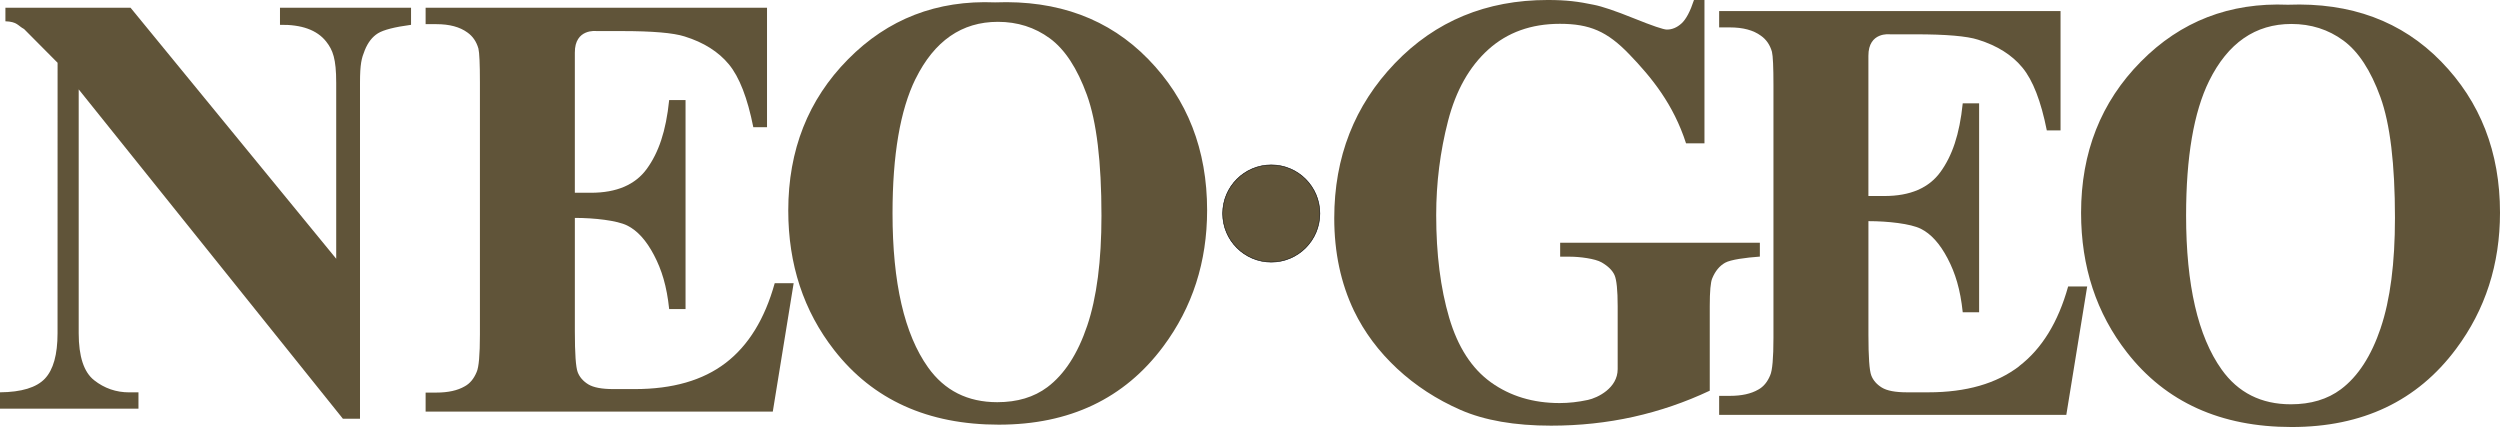
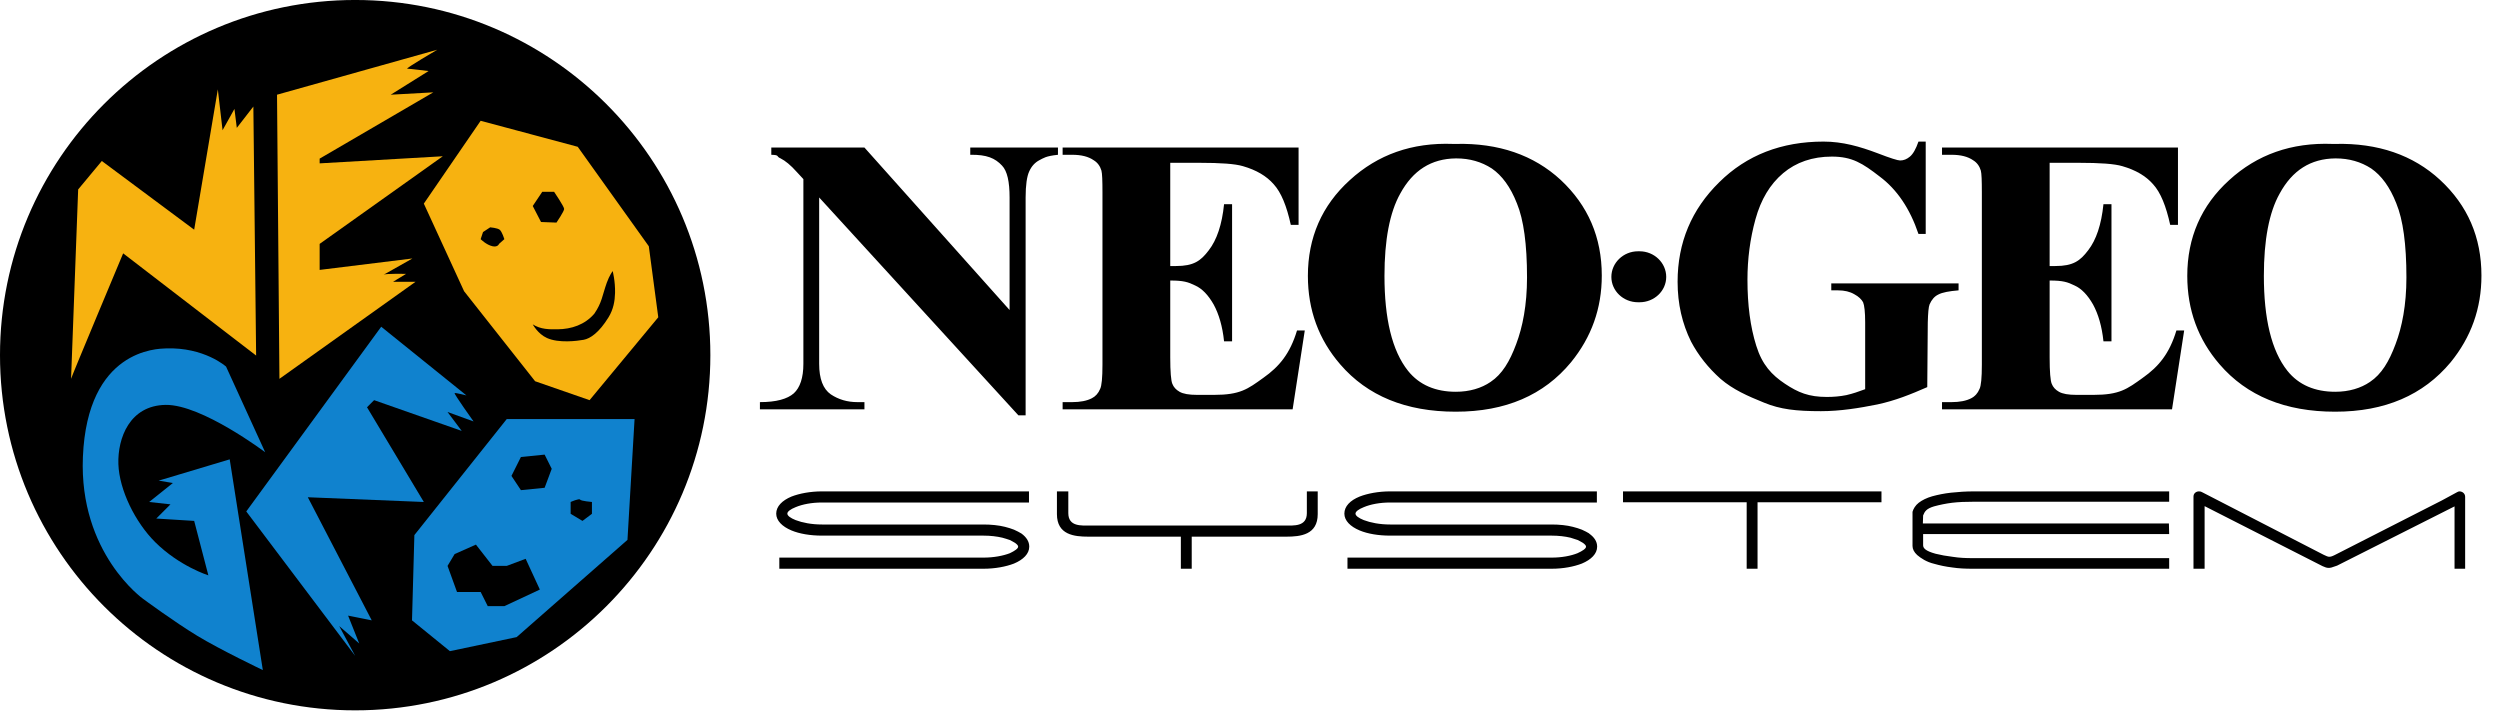
- <svg xmlns="http://www.w3.org/2000/svg" version="1.2" baseProfile="tiny" width="566.929" height="96.834" xml:space="preserve">
-   <g fill="#605439">
-     <path d="M353.812 58.21h2.244c2.096 0 5.68.432 7.157 1.297 1.477.859 2.45 1.824 2.92 2.89.47 1.067.709 3.42.709 7.053v14.266c0 4.305-4.55 6.498-6.74 6.974-2.202.475-4.34.713-6.422.713-6.006 0-11.191-1.563-15.563-4.69-4.365-3.13-7.529-8.02-9.492-14.69-1.959-6.662-2.936-14.405-2.936-23.25 0-7.296.895-14.412 2.685-21.345 1.796-6.934 4.846-12.337 9.155-16.215 4.309-3.874 9.71-5.812 16.193-5.812 6.787 0 10.758 1.718 15.753 6.91 5.109 5.306 10.01 11.336 12.87 20.188h4.179v-32.5h-2.378c-.857 2.604-1.793 4.372-2.816 5.305-1.027.937-2.139 1.403-3.328 1.403-.771 0-3.26-.847-7.463-2.539-4.2-1.694-7.244-2.723-9.118-3.085-3.455-.721-6.14-1.085-10.448-1.085-13.914 0-25.46 4.78-34.638 14.342-9.178 9.569-13.765 21.281-13.765 35.147 0 7.748 1.489 14.75 4.48 21.004 2.345 4.85 5.601 9.207 9.761 13.086 4.162 3.873 8.967 7 14.405 9.385 5.443 2.375 12.283 3.566 20.52 3.566 6.447 0 12.661-.666 18.662-1.998a82.643 82.643 0 0 0 17.326-5.932V69.427c0-3.36.19-5.472.572-6.331.682-1.636 1.65-2.806 2.909-3.513 1.255-.707 4.685-1.165 7.881-1.395v-3.139H353.8v3.139l.013.022z" />
-     <path d="M457.91 83.04c-5.16 3.951-12.03 5.926-20.596 5.926h-4.883c-2.617 0-4.507-.356-5.683-1.076-1.166-.72-1.973-1.641-2.399-2.764-.428-1.123-.643-4.201-.643-9.228V50.149c4.4 0 9.553.573 11.865 1.723 2.311 1.144 4.34 3.385 6.083 6.716 1.75 3.33 2.894 7.008 3.439 12.229h3.713V23.432h-3.713c-.729 7.12-2.404 11.899-5.035 15.546-2.63 3.648-6.871 5.472-12.717 5.472h-3.64V12.666c-.028-5.525 4.895-4.885 4.895-4.885h5.754c6.956 0 11.695.407 14.224 1.219 4.336 1.348 7.692 3.461 10.062 6.339 2.374 2.88 4.211 7.623 5.522 14.236h3.115V2.508h-77.42v3.707h2.441c2.975 0 5.32.629 7.031 1.886 1.22.854 2.055 2.072 2.503 3.643.229.94.342 3.48.342 7.615v57.264c0 4.582-.249 7.414-.747 8.496-.63 1.525-1.535 2.604-2.705 3.234-1.625.945-3.765 1.416-6.421 1.416h-2.444v4.307h78.73l4.732-29.117h-4.318c-2.256 8.105-5.965 14.134-11.13 18.083" />
-     <path d="M518.827 1.072c-13.193-.545-24.313 3.754-33.342 12.907-9.047 9.145-13.556 20.581-13.556 34.291 0 12.215 3.472 22.77 10.423 31.67 8.793 11.258 21.238 16.895 37.338 16.895 16.047 0 28.479-5.902 37.276-17.713 6.64-8.888 9.963-19.2 9.963-30.92 0-13.71-4.455-25.131-13.354-34.26-8.908-9.13-20.48-13.419-34.732-12.87m21.045 73.285c-2.157 6.376-5.166 11.02-9.037 13.918-3.035 2.273-6.818 3.406-11.351 3.406-6.73 0-11.96-2.635-15.705-7.896-5.365-7.532-8.05-19.17-8.05-34.924 0-13.255 1.736-23.419 5.212-30.497 4.266-8.62 10.487-12.93 18.664-12.93 4.443 0 8.37 1.25 11.777 3.746 3.409 2.495 6.214 6.775 8.41 12.83 2.202 6.064 3.301 15.19 3.301 27.406 0 10.256-1.076 18.574-3.234 24.953M226.502 96.302c16.047 0 28.477-5.904 37.276-17.713 6.639-8.899 9.962-19.2 9.962-30.92 0-13.711-4.455-25.13-13.356-34.26-8.906-9.13-20.48-13.417-34.73-12.87-13.193-.543-24.313 3.756-33.342 12.909-9.045 9.144-13.556 20.581-13.556 34.29 0 12.215 3.471 22.77 10.425 31.67 8.79 11.258 21.236 16.895 37.337 16.895M207.626 17.88c4.264-8.62 10.486-12.93 18.668-12.93 4.442 0 8.366 1.247 11.775 3.744 3.408 2.497 6.212 6.775 8.412 12.831 2.2 6.062 3.3 15.19 3.3 27.397 0 10.256-1.077 18.576-3.234 24.953-2.153 6.376-5.166 11.02-9.037 13.925-3.034 2.27-6.818 3.405-11.351 3.405-6.73 0-11.96-2.633-15.708-7.897-5.364-7.533-8.05-19.17-8.05-34.923 0-13.256 1.736-23.419 5.212-30.497" />
-     <path d="M180.004 64.225h-4.321c-2.255 8.104-5.966 14.135-11.127 18.082-5.162 3.951-12.03 5.926-20.588 5.926h-4.884c-2.617 0-4.505-.36-5.681-1.074-1.17-.722-1.973-1.644-2.4-2.766-.428-1.125-.643-4.202-.643-9.23V49.414c4.399 0 9.553.575 11.867 1.724 2.31 1.143 4.34 3.386 6.083 6.716 1.748 3.331 2.894 7.008 3.438 12.23h3.714V22.698h-3.714c-.728 7.117-2.405 11.899-5.036 15.546-2.626 3.649-6.87 5.47-12.715 5.47h-3.64V11.932c-.03-5.526 4.898-4.885 4.898-4.885h5.749c6.961 0 11.705.406 14.235 1.216 4.338 1.348 7.691 3.464 10.063 6.341 2.373 2.879 4.212 7.625 5.524 14.234h3.112V1.749h-77.42v3.73h2.44c2.975 0 5.32.63 7.033 1.884 1.217.854 2.05 2.072 2.5 3.644.227.94.341 3.48.341 7.613v57.265c0 4.582-.247 7.414-.744 8.488-.63 1.526-1.536 2.61-2.702 3.237-1.626.945-3.766 1.416-6.428 1.416h-2.44v4.307h78.73l4.732-29.118.024.01zM31.413 88.977h-2.09c-2.998 0-5.66-.92-7.99-2.762-2.323-1.843-3.487-5.384-3.487-10.64V20.269L77.753 94.95l3.885.006v-76.17c0-4.332.36-5.589 1.074-7.37.714-1.783 1.714-3.07 2.99-3.86 1.278-.788 3.783-1.43 7.51-1.927V1.754h-29.72V5.63c4.9-.09 8.398 1.172 10.472 3.79 1.519 1.94 2.278 3.861 2.278 9.368v39.89L29.605 1.754H1.228v3.074c2.697.09 2.794.993 4.23 1.756l7.601 7.651-.01 61.332c0 4.85-.958 8.282-2.871 10.302C8.263 87.889 4.868 88.92 0 88.966v3.707h31.399v-3.707l.014.011z" />
-     <path stroke="#000" stroke-width=".124" d="M299.304 48.417c0 6.086-4.934 11.018-11.016 11.018-6.087 0-11.02-4.936-11.02-11.018 0-6.087 4.936-11.018 11.02-11.018 6.087 0 11.016 4.934 11.016 11.018z" />
+ <svg xmlns="http://www.w3.org/2000/svg" viewBox="0 0 403 114.508">
+   <defs>
+     <clipPath id="a">
+       <path d="M0 618.062h1949.984V0H0Z" />
+     </clipPath>
+   </defs>
+   <g clip-path="url(#a)" transform="matrix(.21185 0 0 -.21185 -6.547724 122.7209)">
+     <path d="M30.908 309.03c0 149.251 121.013 270.264 270.262 270.264 149.25 0 270.264-121.013 270.264-270.264 0-149.25-121.014-270.262-270.264-270.262-149.249 0-270.262 121.012-270.262 270.262" />
+     <path fill="#f7b210" d="M405.683 391.905c-4.763 1.051-9.038 5.4-9.038 5.4l1.801 5.4 5.437 3.6s5.4-.449 7.2-1.8c1.8-1.35 3.6-7.2 3.6-7.2l-4.05-3.6s-.9-2.699-4.95-1.8m30.601 30.637 7.236 10.802h9.002s7.649-11.25 7.649-13.052c0-1.8-5.85-10.386-5.85-10.386l-11.738.449zm0-90.075c6.112-3.9 12.599-3.825 18.9-3.75 10.538.114 20.661 3.414 27.936 11.851 5.888 8.549 6.04 13.876 9.488 23.549 2.025 5.663 4.5 8.888 4.5 8.888s2.025-7.65 1.801-16.686c-.151-6.039-1.238-12.413-4.951-18.452-7.2-11.737-13.987-16.236-18.936-17.137-4.951-.899-18.9-2.699-27.902 1.35-7.049 3.187-10.836 10.387-10.836 10.387m-39.639 154.913-43.236-63.037 30.636-66.675 54.038-68.476 41.437-14.399 52.275 63.074-7.2 54.038-54.074 75.676zm-311.662-196.35 5.4 144.114 18.001 21.637 70.274-52.276 18.001 106.763 3.6-31.088 9.036 16.238 1.8-14.438 12.601 16.238 2.1-189.489-101.176 77.777s-39.637-94.576-39.637-95.476" />
+     <path fill="#f7b210" d="m241.696 507.217 121.95 34.237s-24.637-14.436-22.837-14.436c1.799 0 16.2-1.8 16.2-1.8l-28.801-18.001 32.4 1.8-86.475-50.436v-3.602l93.713 5.402-93.713-66.677v-19.798l70.577 8.699s-23.288-13.237-21.903-12.338c1.353.937 17.101.638 17.101.638l-9.899-6.038h17.099l-103.574-73.837z" />
+     <path fill="#1082ce" d="m232.696 235.155-29.774 65.176s-16.5 14.888-45.788 13.837c-6.451-.225-59.738-.638-63.151-82.613-3.038-73.312 45.826-107.963 45.826-107.963s23.662-17.474 41.175-28.087c17.512-10.649 49.912-26.1 49.912-26.1l-25.201 160.352-54.074-16.202 10.838-1.8-18.038-14.438 16.199-1.799-10.799-10.801 28.837-1.799 10.8-41.437s-21.975 6.9-40.463 25.274c-15.148 15.075-27.336 39.639-28.011 59.401-.638 19.761 8.624 44.7 36.037 45.037 27.451.337 75.675-36.038 75.675-36.038" />
+     <path fill="#1082ce" d="m218.296 190.118 102.675 140.549 64.874-52.275s-8.101 2.065-8.999 1.8c-.901-.224 14.399-21.599 14.399-21.599l-19.8 7.201 10.8-14.4-66.675 23.399-5.399-5.4 43.237-72.076-88.275 3.6 48.639-93.674-18.002 3.601 8.476-21.189-15.225 13.238 12.149-22.687z" />
+     <path fill="#1082ce" d="m371.446 148.68 5.4 9 16.2 7.199 12.637-16.199h10.8l14.401 5.4 10.799-23.4-27-12.637h-12.636l-5.402 10.799h-17.999zm93.675 48.637s6.562 2.926 7.2 1.801c.637-1.087 9-1.801 9-1.801v-9l-7.2-5.4-9 5.4zm-37.836 9.002-7.202 10.836 7.202 14.4 18.036 1.801 5.401-10.801-5.401-14.437zm-81.077-34.202-1.799-64.875 28.838-23.437 50.773 10.687 84.338 73.987 5.4 91.914h-97.275z" />
+     <path fill="#000000" d="M1681.461 146.52h-149.62c-5.312 0-10.431.197-15.549.984-4.922.591-9.45 1.575-13.584 2.756-5.906 1.378-10.237 4.331-12.993 6.691-2.362 2.168-3.544 4.531-3.544 6.893v25.986c.591 2.166 2.166 4.922 4.725 6.89 2.557 1.969 6.103 3.741 10.237 4.922 4.331 1.181 9.056 2.166 14.371 2.756 5.512.591 11.222.984 17.521.984h148.436v-7.874h-148.436c-6.299 0-11.812-.197-16.733-.788-4.728-.59-9.45-1.574-13.781-2.753-5.906-1.774-7.087-3.94-8.268-6.893l-.197-6.1h187.218l.197-8.074h-187.218v-8.465c0-2.166 1.575-4.331 9.447-6.497 3.94-.987 8.271-1.772 13.192-2.365 4.919-.785 9.844-.982 14.765-.982h149.814zm-309.077 0h-.394zm90.165 50.594h-94.298v-50.594h-8.271v50.594h-94.101v8.268h196.67zM992.238 170.93h-54.531v-24.411h-8.269v24.411h-70.477c-10.631 0-23.818 1.381-23.818 17.13v17.324h8.659v-16.539c0-10.434 10.04-9.447 16.537-9.447h148.239c6.693 0 16.733-.987 16.733 9.447v16.539h8.268V188.06c.001-15.749-13.189-17.13-23.82-17.13zm-178.359 25.989h-157.492c-7.874 0-14.961-1.381-20.08-3.546-3.937-1.575-6.299-3.347-6.299-4.922 0-1.575 2.362-3.344 6.299-4.919 5.119-1.971 12.206-3.349 20.08-3.349h122.844c5.906 0 11.615-.588 16.34-1.769 2.559-.591 4.724-1.378 6.89-2.169 2.165-.981 4.134-1.968 5.709-2.952 3.74-2.754 5.906-6.103 5.906-9.841v-.2c0-5.315-4.528-9.84-11.615-12.793-6.103-2.362-14.371-3.94-23.23-3.94h-155.326v8.468h155.326c7.874 0 14.962 1.378 20.08 3.344 3.74 1.772 6.3 3.546 6.3 4.921v.2c0 .785-.985 1.769-2.363 2.756-1.181.788-2.559 1.375-3.937 2.166-1.772.588-3.544 1.178-5.709 1.769-4.134.984-9.056 1.575-14.371 1.575h-122.844c-8.859 0-17.127 1.378-23.23 3.94-7.087 2.95-11.615 7.478-11.615 12.793 0 5.515 4.528 10.04 11.615 12.993 6.103 2.365 14.371 3.94 23.23 3.94h157.492zm432.116 0h-157.292c-7.875 0-14.962-1.381-20.08-3.546-3.937-1.575-6.3-3.347-6.3-4.922 0-1.575 2.363-3.344 6.3-4.919 5.118-1.971 12.205-3.349 20.08-3.349h122.841c5.908 0 11.618-.588 16.145-1.769 2.557-.591 4.725-1.378 6.888-2.169 2.168-.981 4.134-1.968 5.712-2.952h-.197c3.937-2.754 6.1-6.103 6.1-9.841v-.2c0-5.315-4.528-9.84-11.615-12.793-6.1-2.362-14.172-3.94-23.033-3.94h-155.324v8.468h155.324c7.877 0 14.767 1.378 19.689 3.344 3.934 1.772 6.496 3.546 6.496 4.921v.2c0 .785-.984 1.769-2.362 2.756-1.181.788-2.559 1.375-3.937 2.166-1.772.588-3.544 1.178-5.512 1.769-4.135.984-9.056 1.575-14.374 1.575h-122.841c-8.859 0-17.127 1.378-23.23 3.94-7.087 2.95-11.615 7.478-11.615 12.793 0 5.515 4.331 10.04 11.615 12.993 6.103 2.365 14.371 3.94 23.23 3.94h157.292zm656.349 8.464c2.166 0 4.331-1.575 4.331-4.134v-54.728h-8.071v47.444l-89.377-45.082-1.181-.397c-4.922-1.965-6.3-1.574-9.846 0l-1.179.594-88.591 45.079v-47.639h-8.465v54.926c0 2.559 2.165 3.937 4.134 3.937 1.184 0 1.771-.197 2.759-.787l92.129-47.448c3.544-1.574 4.137-2.359 8.468-.196l81.499 41.538 11.618 6.3c.591.396 1.376.593 1.772.593m-406.132 266.16v-70.281h-5.512c-6.497 19.293-16.34 33.861-29.527 43.702-12.996 10.042-20.871 15.161-36.423 15.161-14.765 0-27.167-4.331-37.01-12.599-10.043-8.468-16.931-20.081-21.065-35.042-4.134-14.962-6.1-30.317-6.1-46.067 0-19.095 2.166-35.829 6.691-50.203 4.528-14.565 11.812-22.24 21.852-28.939 10.04-6.691 18.111-10.037 31.892-10.037 4.921 0 9.843.393 14.764 1.375 5.122 1.184 9.056 2.562 14.369 4.531v50.791c0 7.874-.588 12.993-1.572 15.355-1.182 2.166-3.347 4.331-6.694 6.103-3.349 1.969-7.481 2.953-12.402 2.953h-5.119v5.315h96.858v-5.315c-7.284-.591-12.403-1.578-15.358-3.15-2.953-1.381-5.119-3.937-6.691-7.481-.788-1.968-1.184-6.496-1.378-13.78l-.394-49.216c-12.602-5.513-24.214-10.237-37.995-13.19-13.78-2.756-28.154-5.116-42.916-5.116-18.899 0-30.908 1.375-43.31 6.494-12.597 5.118-23.427 9.843-33.076 18.114-9.45 8.462-16.928 17.909-22.44 28.346-6.694 13.583-10.237 28.545-10.237 45.478 0 29.921 10.631 55.12 31.695 75.788 20.868 20.673 47.444 30.91 79.336 30.91 14.568 0 27.561-3.74 41.145-8.859 9.647-3.74 15.356-5.512 17.127-5.512 2.756 0 5.119.984 7.481 2.953 2.363 1.969 4.528 5.709 6.497 11.418zm-357.112-12.795h-.394v11.022c32.483.787 59.257-8.463 79.73-27.364 20.868-19.487 31.299-43.704 31.299-72.838 0-25.001-7.869-46.853-23.424-65.949-20.671-25.005-49.807-37.601-87.605-37.601v15.158c10.434 0 19.49 2.756 26.38 7.478 8.859 5.906 14.568 15.555 19.49 28.745 4.921 12.993 8.268 29.727 8.268 50.791 0 25.199-2.559 43.901-7.678 56.304-4.921 12.599-11.418 21.261-19.096 26.574-7.874 5.118-16.93 7.68-26.97 7.68m-.394 0c-18.702-.197-32.679-9.059-42.326-26.776-8.071-14.371-12.008-35.433-12.008-62.6 0-32.483 5.709-56.894 17.914-72.25 8.662-10.827 21.065-15.946 36.42-15.946v-15.158h-.197c-37.798 0-67.13 12.006-87.801 36.023-16.34 18.902-24.608 41.344-24.608 67.331 0 29.135 10.63 53.547 31.892 72.837 21.261 19.492 47.444 28.745 78.549 27.561h2.165zm-217.339-3.348v-78.549h4.331c13.584 0 18.899 3.937 25.002 12.009 6.103 7.874 10.04 19.492 11.615 35.042h6.103v-104.339h-6.103c-1.181 11.419-3.937 20.674-7.875 27.955-4.134 7.284-8.859 12.206-14.174 14.568-5.315 2.562-8.662 3.741-18.899 3.741v-58.469c0-11.025.591-17.718 1.575-20.08.984-2.56 2.756-4.528 5.512-6.103 2.756-1.575 7.087-2.362 13.387-2.362h12.796c19.883 0 25.592 4.331 37.601 12.993 12.009 8.465 20.277 18.308 25.593 36.026h5.906l-9.253-60.041h-175.013v5.509h7.284c6.103 0 11.222.985 14.962 2.953 2.756 1.378 4.922 3.741 6.3 7.087 1.181 2.363 1.772 8.466 1.772 18.506v131.114c0 8.856-.197 14.371-.788 16.534-.984 3.347-2.953 6.103-5.906 7.877-3.937 2.756-9.449 4.132-16.34 4.132h-7.284v5.512h179.541v-58.86h-5.906c-3.15 14.371-7.284 24.608-12.993 30.902-5.512 6.303-13.19 10.831-23.427 13.784-5.906 1.772-16.93 2.559-33.27 2.559zm-232.694 11.615 110.441-123.631v85.639c0 12.006-1.772 20.077-5.709 24.214-5.315 5.707-11.615 8.465-24.214 8.266v5.512h66.737v-5.512c-9.45-.985-11.025-2.559-14.175-4.132-3.346-1.774-5.906-4.53-7.677-8.468-1.772-3.74-2.756-10.431-2.756-19.88v-165.76h-5.513l-151.585 165.76v-126.584c0-11.418 2.953-19.099 8.859-23.23 5.906-3.94 12.599-5.909 20.277-5.909h5.315v-5.509h-79.533v5.509c12.402 0 20.867 2.363 25.789 6.694 4.725 4.331 7.284 11.812 7.284 22.445v140.561l-4.922 5.313c-4.724 5.318-8.859 8.662-12.402 10.436-3.741 1.575-.394 2.557-7.087 2.754v5.512zm1119.571-8.267h-.394v11.022c32.483.787 59.254-8.463 79.728-27.364 21.064-19.487 31.498-43.704 31.498-72.838 0-25.001-7.872-46.853-23.427-65.949-20.868-25.005-50.004-37.601-87.799-37.601v15.158c10.431 0 19.49 2.756 26.377 7.478 8.862 5.906 14.571 15.555 19.49 28.745 4.922 12.993 8.271 29.727 8.271 50.791 0 25.199-2.562 43.901-7.68 56.304-4.922 12.599-11.419 21.261-19.094 26.574-7.874 5.118-16.933 7.68-26.97 7.68m-.394 0c-18.705-.197-32.679-9.059-42.326-26.776-8.074-14.371-12.008-35.433-12.008-62.6 0-32.483 5.709-56.894 17.912-72.25 8.662-10.827 21.064-15.946 36.422-15.946v-15.158h-.199c-37.798 0-67.131 12.006-87.802 36.023-16.337 18.902-24.608 41.344-24.608 67.331 0 29.135 10.631 53.547 31.892 72.837 21.261 19.492 47.444 28.745 78.552 27.561h2.165z" />
+     <path fill="#000000" d="M1590.508 455.4v-78.549h4.334c13.583 0 18.899 3.937 25.002 12.009 6.1 7.874 10.037 19.492 11.615 35.042h6.102v-104.339h-6.102c-1.184 11.419-3.938 20.674-7.875 27.955-4.134 7.284-8.859 12.206-14.174 14.568-5.316 2.562-8.665 3.741-18.902 3.741v-58.469c0-11.025.593-17.718 1.578-20.08.984-2.56 2.756-4.528 5.512-6.103 2.756-1.575 7.087-2.362 13.387-2.362h12.793c19.886 0 25.595 4.331 37.601 12.993 12.012 8.465 20.277 18.308 25.595 36.026h5.906l-9.252-60.041h-175.013v5.509h7.284c6.1 0 11.221.985 14.962 2.953 2.753 1.378 4.919 3.741 6.299 7.087 1.179 2.363 1.772 8.466 1.772 18.506v131.114c0 8.856-.197 14.371-.787 16.534-.985 3.347-2.953 6.103-5.906 7.877-3.94 2.756-9.45 4.132-16.34 4.132h-7.284v5.512h179.541v-58.86h-5.906c-3.153 14.371-7.284 24.608-12.993 30.902-5.513 6.303-13.19 10.831-23.427 13.784-5.909 1.772-16.933 2.559-33.27 2.559zm-313.211-67.328h1.184c11.218 0 20.277-8.856 20.277-19.49 0-10.63-9.059-19.292-20.277-19.292h-1.184c-11.219 0-20.274 8.662-20.274 19.292 0 10.634 9.055 19.49 20.274 19.49" />
  </g>
</svg>
